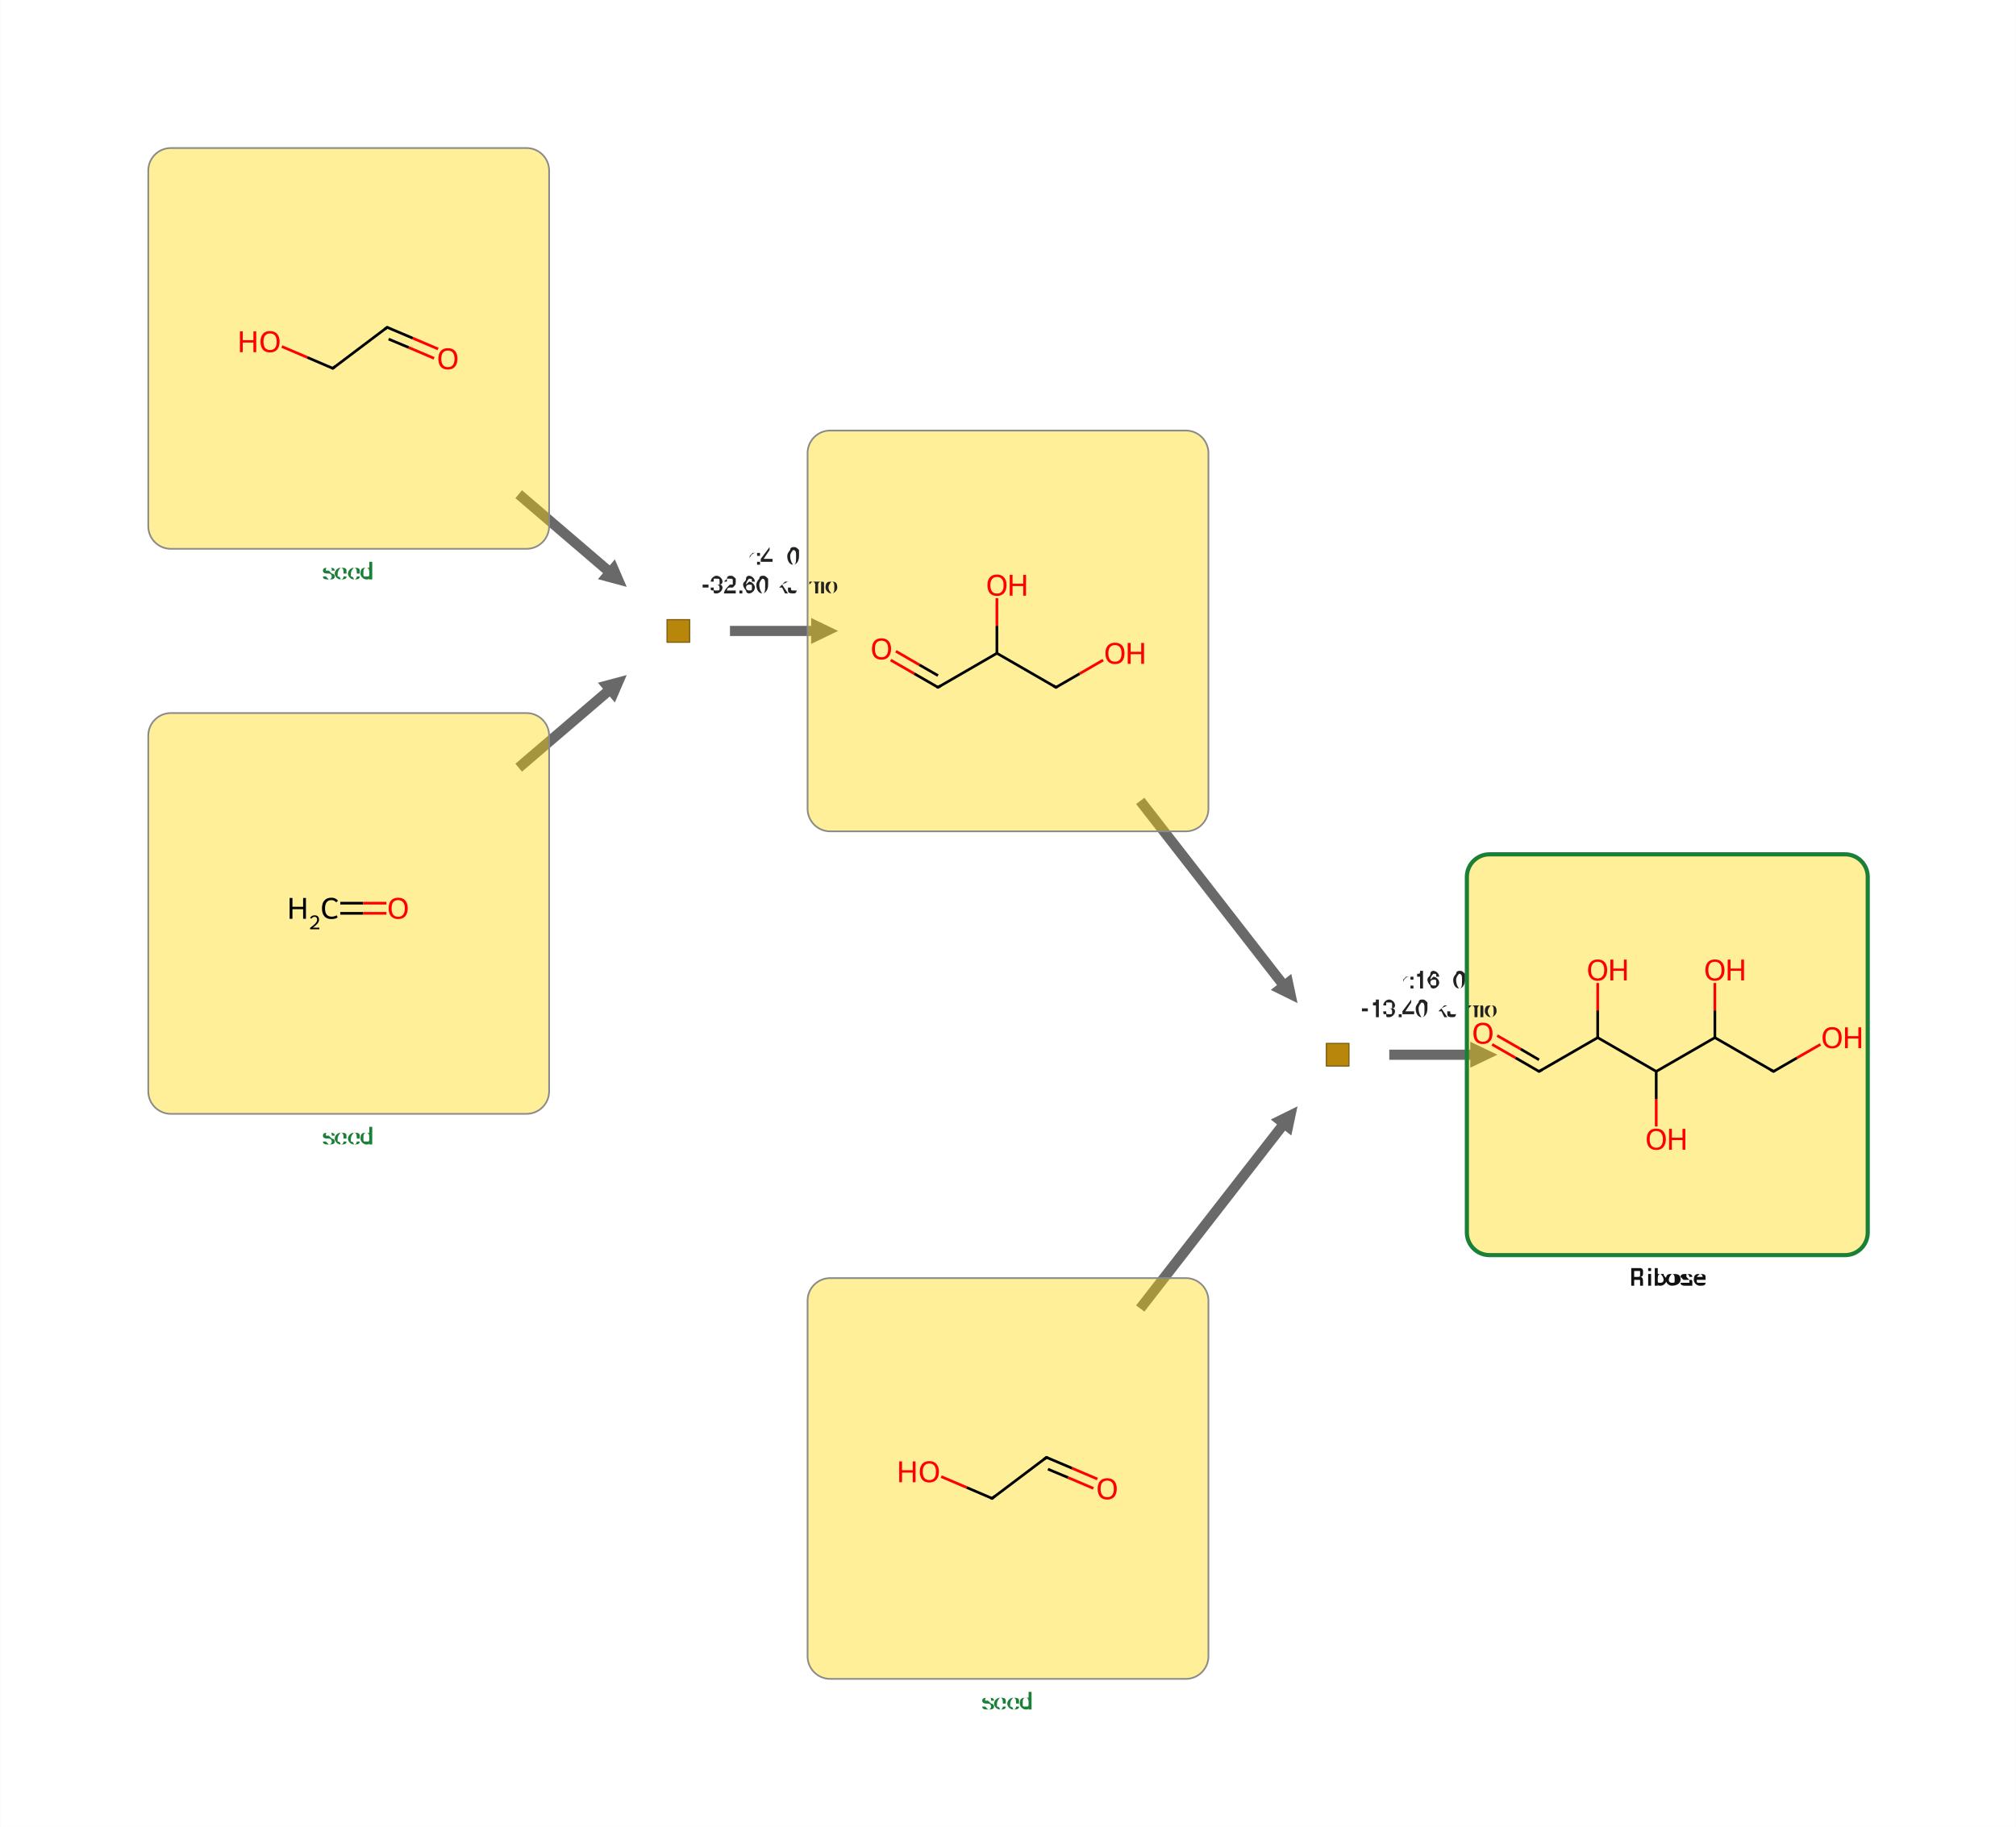
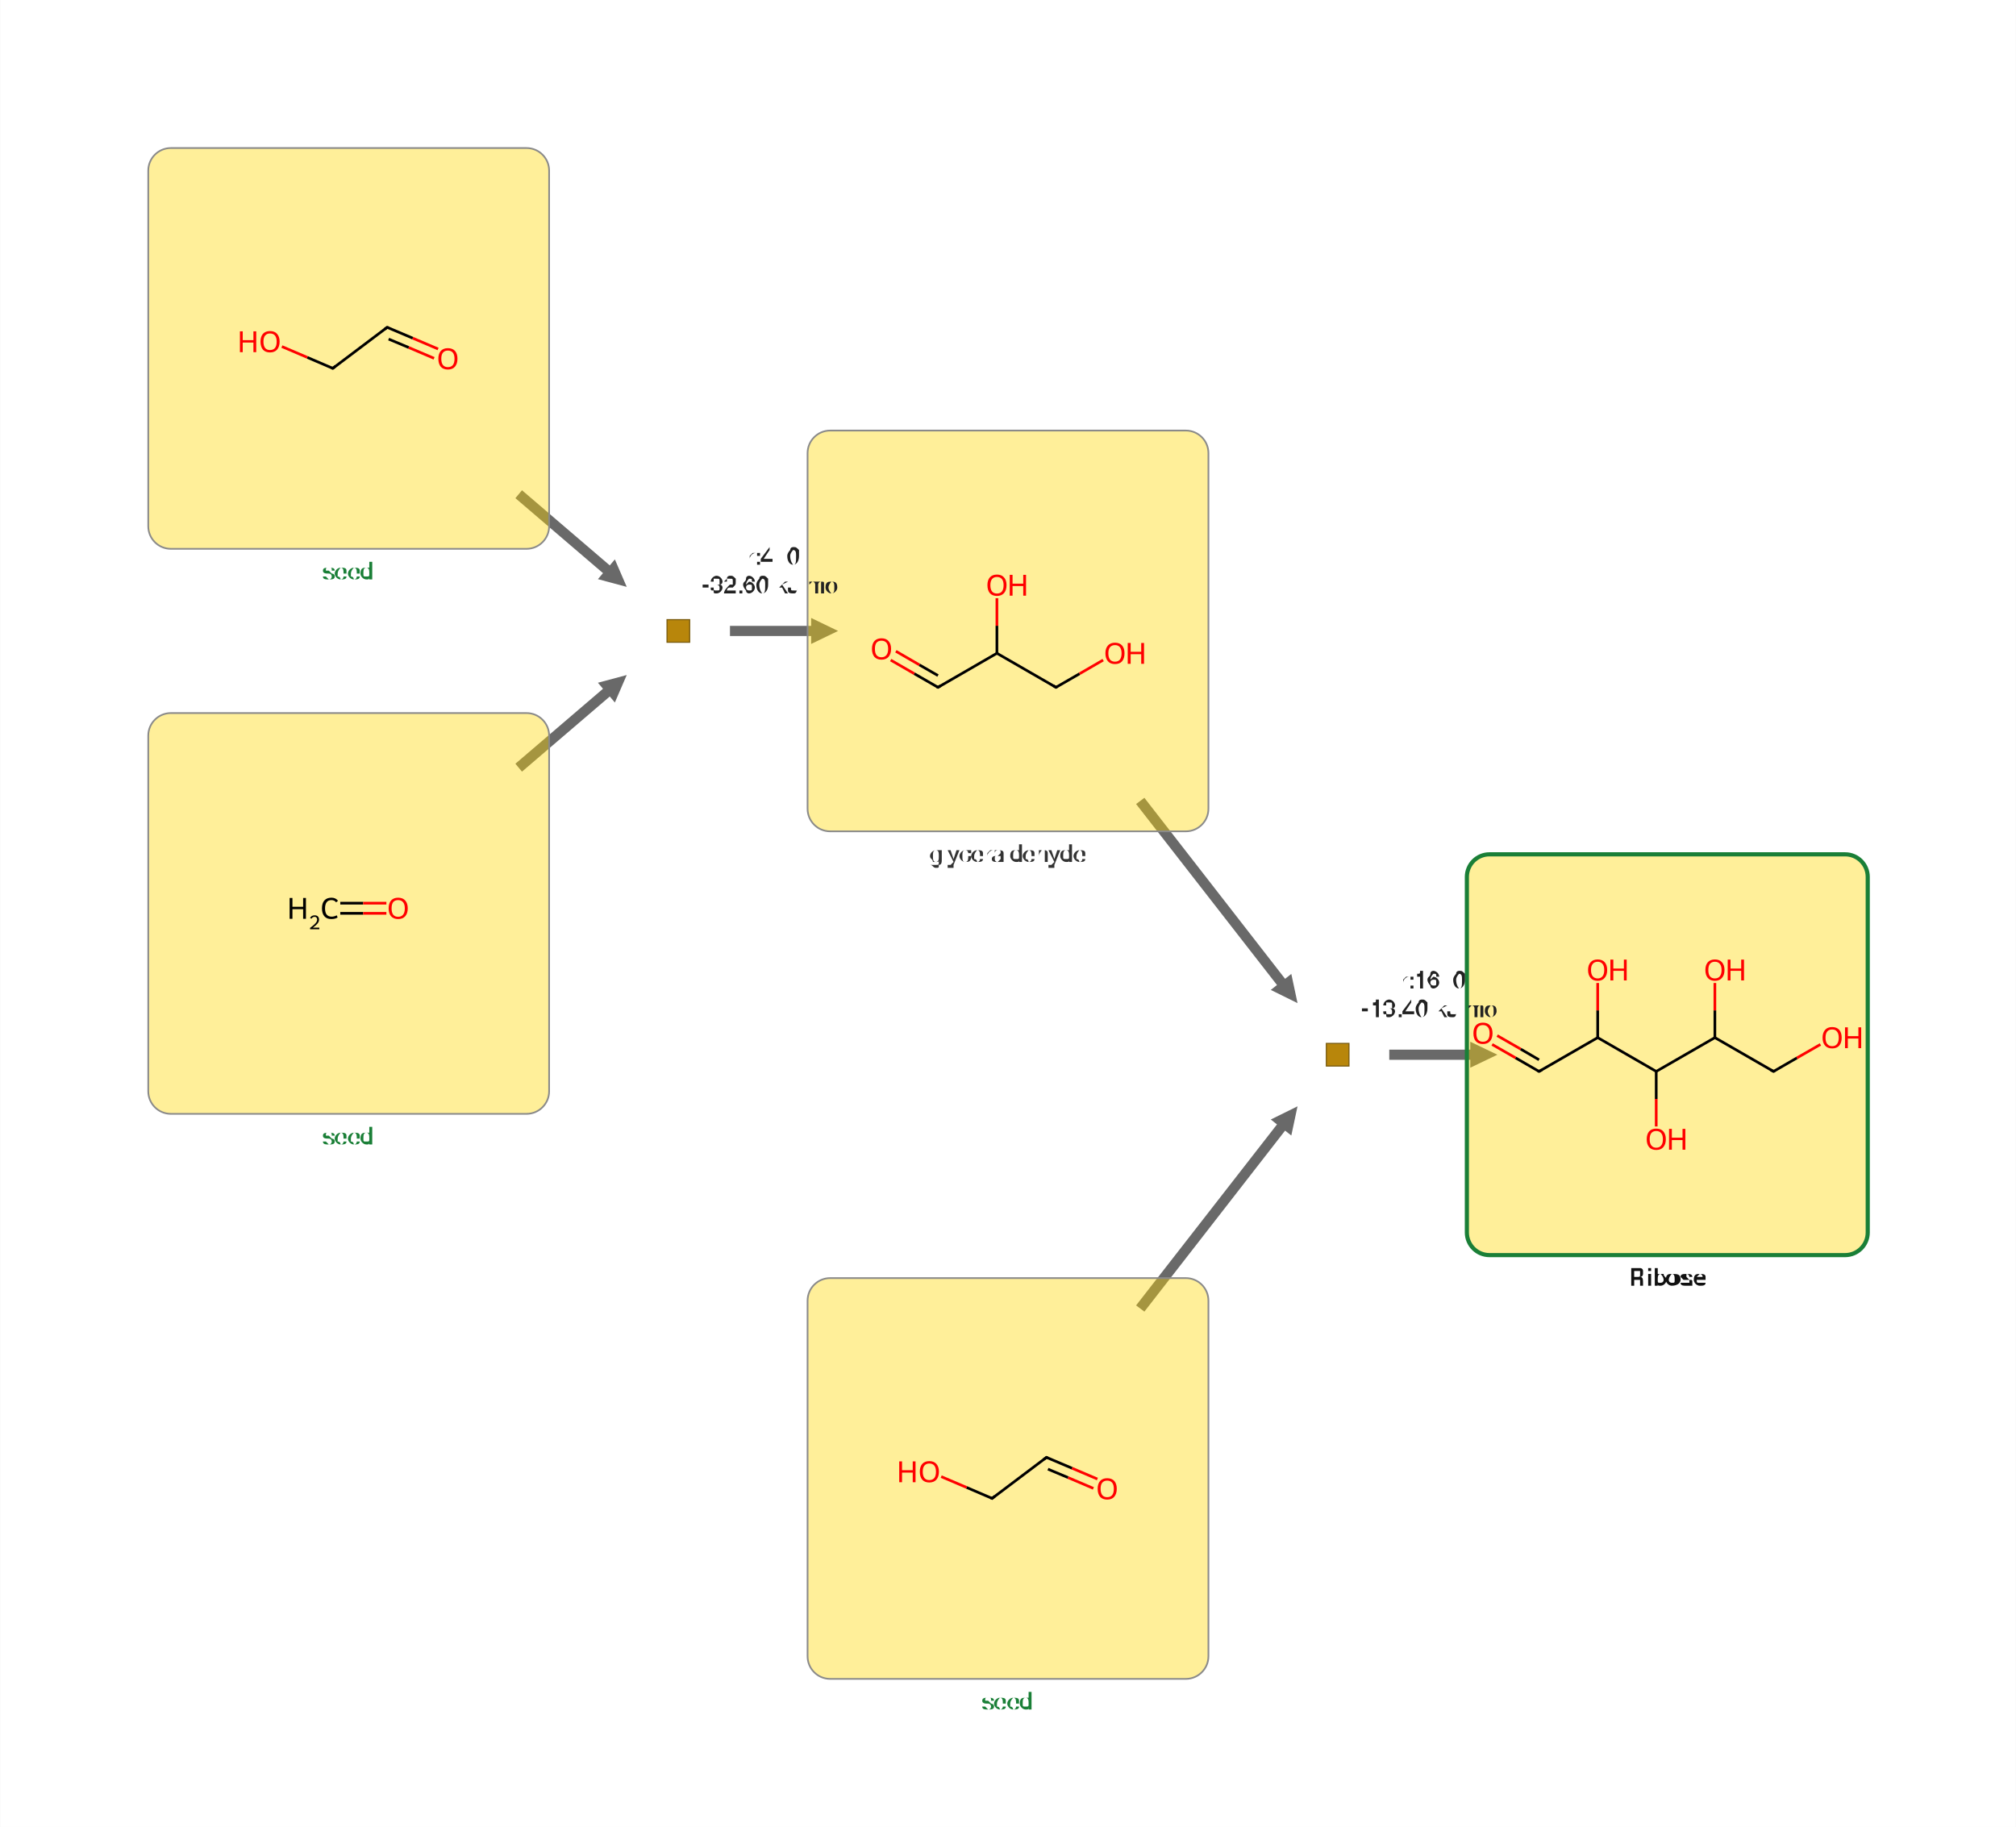
<svg xmlns="http://www.w3.org/2000/svg" width="1100" height="997" viewBox="0 0 1100.00 997.20">
  <rect width="100%" height="100%" fill="white" />
  <g transform="scale(102.8037) translate(8.85,7.85)">
    <path d="M-2.776,-0.886 L-2.029,-1.847 L-1.996,-1.821 L-1.963,-1.976 L-2.105,-1.906 L-2.072,-1.88 L-2.82,-0.919 Z" fill="#696969" opacity="1.0" />
    <path d="M-2.82,-3.581 L-2.072,-2.62 L-2.105,-2.594 L-1.963,-2.524 L-1.996,-2.679 L-2.029,-2.653 L-2.776,-3.614 Z" fill="#696969" opacity="1.0" />
    <path d="M-1.476,-2.223 L-1.046,-2.223 L-1.046,-2.181 L-0.902,-2.25 L-1.046,-2.319 L-1.046,-2.277 L-1.476,-2.277 Z" fill="#696969" opacity="1.0" />
    <path d="M-6.08,-3.753 L-5.614,-4.152 L-5.587,-4.12 L-5.524,-4.266 L-5.677,-4.225 L-5.65,-4.193 L-6.115,-3.795 Z" fill="#696969" opacity="1.0" />
    <path d="M-6.115,-5.205 L-5.65,-4.807 L-5.677,-4.775 L-5.524,-4.734 L-5.587,-4.88 L-5.614,-4.848 L-6.08,-5.247 Z" fill="#696969" opacity="1.0" />
    <path d="M-4.976,-4.473 L-4.545,-4.473 L-4.545,-4.431 L-4.402,-4.5 L-4.545,-4.569 L-4.545,-4.527 L-4.976,-4.527 Z" fill="#696969" opacity="1.0" />
    <rect x="-1.064" y="-3.314" width="2.128" height="2.128" rx="0.12" fill="#ffd700" fill-opacity="0.4" stroke="#1a7f37" stroke-width="0.022" />
    <svg x="-1.064" y="-3.314" width="2.128" height="2.128" viewBox="0 0 300 300" preserveAspectRatio="xMidYMid meet">
      <path class="bond-0 atom-0 atom-1" d="M 18.9,142.3 L 36.5,152.4" style="fill:none;fill-rule:evenodd;stroke:#FF0000;stroke-width:2.0px;stroke-linecap:butt;stroke-linejoin:miter;stroke-opacity:1" />
      <path class="bond-0 atom-0 atom-1" d="M 36.5,152.4 L 54.0,162.5" style="fill:none;fill-rule:evenodd;stroke:#000000;stroke-width:2.0px;stroke-linecap:butt;stroke-linejoin:miter;stroke-opacity:1" />
      <path class="bond-0 atom-0 atom-1" d="M 22.7,135.7 L 40.3,145.8" style="fill:none;fill-rule:evenodd;stroke:#FF0000;stroke-width:2.0px;stroke-linecap:butt;stroke-linejoin:miter;stroke-opacity:1" />
      <path class="bond-0 atom-0 atom-1" d="M 40.3,145.8 L 54.0,153.8" style="fill:none;fill-rule:evenodd;stroke:#000000;stroke-width:2.0px;stroke-linecap:butt;stroke-linejoin:miter;stroke-opacity:1" />
      <path class="bond-1 atom-1 atom-2" d="M 54.0,162.5 L 97.9,137.2" style="fill:none;fill-rule:evenodd;stroke:#000000;stroke-width:2.0px;stroke-linecap:butt;stroke-linejoin:miter;stroke-opacity:1" />
      <path class="bond-2 atom-2 atom-3" d="M 97.9,137.2 L 97.9,116.8" style="fill:none;fill-rule:evenodd;stroke:#000000;stroke-width:2.0px;stroke-linecap:butt;stroke-linejoin:miter;stroke-opacity:1" />
      <path class="bond-2 atom-2 atom-3" d="M 97.9,116.8 L 97.9,96.3" style="fill:none;fill-rule:evenodd;stroke:#FF0000;stroke-width:2.0px;stroke-linecap:butt;stroke-linejoin:miter;stroke-opacity:1" />
      <path class="bond-3 atom-2 atom-4" d="M 97.9,137.2 L 141.7,162.5" style="fill:none;fill-rule:evenodd;stroke:#000000;stroke-width:2.0px;stroke-linecap:butt;stroke-linejoin:miter;stroke-opacity:1" />
      <path class="bond-4 atom-4 atom-5" d="M 141.7,162.5 L 141.7,183.1" style="fill:none;fill-rule:evenodd;stroke:#000000;stroke-width:2.0px;stroke-linecap:butt;stroke-linejoin:miter;stroke-opacity:1" />
      <path class="bond-4 atom-4 atom-5" d="M 141.7,183.1 L 141.7,203.7" style="fill:none;fill-rule:evenodd;stroke:#FF0000;stroke-width:2.0px;stroke-linecap:butt;stroke-linejoin:miter;stroke-opacity:1" />
      <path class="bond-5 atom-4 atom-6" d="M 141.7,162.5 L 185.6,137.2" style="fill:none;fill-rule:evenodd;stroke:#000000;stroke-width:2.0px;stroke-linecap:butt;stroke-linejoin:miter;stroke-opacity:1" />
      <path class="bond-6 atom-6 atom-7" d="M 185.6,137.2 L 185.6,116.8" style="fill:none;fill-rule:evenodd;stroke:#000000;stroke-width:2.0px;stroke-linecap:butt;stroke-linejoin:miter;stroke-opacity:1" />
      <path class="bond-6 atom-6 atom-7" d="M 185.6,116.8 L 185.6,96.3" style="fill:none;fill-rule:evenodd;stroke:#FF0000;stroke-width:2.0px;stroke-linecap:butt;stroke-linejoin:miter;stroke-opacity:1" />
      <path class="bond-7 atom-6 atom-8" d="M 185.6,137.2 L 229.5,162.5" style="fill:none;fill-rule:evenodd;stroke:#000000;stroke-width:2.0px;stroke-linecap:butt;stroke-linejoin:miter;stroke-opacity:1" />
      <path class="bond-8 atom-8 atom-9" d="M 229.5,162.5 L 247.0,152.4" style="fill:none;fill-rule:evenodd;stroke:#000000;stroke-width:2.0px;stroke-linecap:butt;stroke-linejoin:miter;stroke-opacity:1" />
      <path class="bond-8 atom-8 atom-9" d="M 247.0,152.4 L 264.6,142.3" style="fill:none;fill-rule:evenodd;stroke:#FF0000;stroke-width:2.0px;stroke-linecap:butt;stroke-linejoin:miter;stroke-opacity:1" />
      <path d="M 53.1,162.0 L 54.0,162.5 L 56.2,161.3" style="fill:none;stroke:#000000;stroke-width:2.0px;stroke-linecap:butt;stroke-linejoin:miter;stroke-miterlimit:10;stroke-opacity:1;" />
      <path d="M 227.3,161.3 L 229.5,162.5 L 230.4,162.0" style="fill:none;stroke:#000000;stroke-width:2.0px;stroke-linecap:butt;stroke-linejoin:miter;stroke-miterlimit:10;stroke-opacity:1;" />
      <path class="atom-0" d="M 4.9 134.0 Q 4.9 130.2, 6.7 128.1 Q 8.6 126.0, 12.0 126.0 Q 15.5 126.0, 17.3 128.1 Q 19.2 130.2, 19.2 134.0 Q 19.2 137.7, 17.3 139.9 Q 15.4 142.0, 12.0 142.0 Q 8.6 142.0, 6.7 139.9 Q 4.9 137.8, 4.9 134.0 M 12.0 140.3 Q 14.4 140.3, 15.7 138.7 Q 17.0 137.1, 17.0 134.0 Q 17.0 130.9, 15.7 129.4 Q 14.4 127.8, 12.0 127.8 Q 9.6 127.8, 8.3 129.3 Q 7.1 130.9, 7.1 134.0 Q 7.1 137.1, 8.3 138.7 Q 9.6 140.3, 12.0 140.3 " fill="#FF0000" />
      <path class="atom-3" d="M 90.7 86.6 Q 90.7 82.9, 92.6 80.8 Q 94.4 78.7, 97.9 78.7 Q 101.3 78.7, 103.2 80.8 Q 105.0 82.9, 105.0 86.6 Q 105.0 90.4, 103.1 92.5 Q 101.3 94.7, 97.9 94.7 Q 94.4 94.7, 92.6 92.5 Q 90.7 90.4, 90.7 86.6 M 97.9 92.9 Q 100.2 92.9, 101.5 91.3 Q 102.8 89.7, 102.8 86.6 Q 102.8 83.5, 101.5 82.0 Q 100.2 80.4, 97.9 80.4 Q 95.5 80.4, 94.2 82.0 Q 92.9 83.5, 92.9 86.6 Q 92.9 89.7, 94.2 91.3 Q 95.5 92.9, 97.9 92.9 " fill="#FF0000" />
      <path class="atom-3" d="M 107.4 78.8 L 109.6 78.8 L 109.6 85.5 L 117.5 85.5 L 117.5 78.8 L 119.6 78.8 L 119.6 94.4 L 117.5 94.4 L 117.5 87.2 L 109.6 87.2 L 109.6 94.4 L 107.4 94.4 L 107.4 78.8 " fill="#FF0000" />
      <path class="atom-5" d="M 134.6 213.3 Q 134.6 209.5, 136.4 207.4 Q 138.3 205.3, 141.7 205.3 Q 145.2 205.3, 147.0 207.4 Q 148.9 209.5, 148.9 213.3 Q 148.9 217.0, 147.0 219.2 Q 145.2 221.3, 141.7 221.3 Q 138.3 221.3, 136.4 219.2 Q 134.6 217.1, 134.6 213.3 M 141.7 219.6 Q 144.1 219.6, 145.4 218.0 Q 146.7 216.4, 146.7 213.3 Q 146.7 210.2, 145.4 208.7 Q 144.1 207.1, 141.7 207.1 Q 139.4 207.1, 138.1 208.6 Q 136.8 210.2, 136.8 213.3 Q 136.8 216.4, 138.1 218.0 Q 139.4 219.6, 141.7 219.6 " fill="#FF0000" />
      <path class="atom-5" d="M 151.3 205.5 L 153.4 205.5 L 153.4 212.1 L 161.4 212.1 L 161.4 205.5 L 163.5 205.5 L 163.5 221.1 L 161.4 221.1 L 161.4 213.9 L 153.4 213.9 L 153.4 221.1 L 151.3 221.1 L 151.3 205.5 " fill="#FF0000" />
      <path class="atom-7" d="M 178.5 86.6 Q 178.5 82.9, 180.3 80.8 Q 182.2 78.7, 185.6 78.7 Q 189.1 78.7, 190.9 80.8 Q 192.8 82.9, 192.8 86.6 Q 192.8 90.4, 190.9 92.5 Q 189.0 94.7, 185.6 94.7 Q 182.2 94.7, 180.3 92.5 Q 178.5 90.4, 178.5 86.6 M 185.6 92.9 Q 188.0 92.9, 189.3 91.3 Q 190.6 89.7, 190.6 86.6 Q 190.6 83.5, 189.3 82.0 Q 188.0 80.4, 185.6 80.4 Q 183.2 80.4, 181.9 82.0 Q 180.7 83.5, 180.7 86.6 Q 180.7 89.7, 181.9 91.3 Q 183.2 92.9, 185.6 92.9 " fill="#FF0000" />
      <path class="atom-7" d="M 195.2 78.8 L 197.3 78.8 L 197.3 85.5 L 205.3 85.5 L 205.3 78.8 L 207.4 78.8 L 207.4 94.4 L 205.3 94.4 L 205.3 87.2 L 197.3 87.2 L 197.3 94.4 L 195.2 94.4 L 195.2 78.8 " fill="#FF0000" />
      <path class="atom-9" d="M 266.2 137.3 Q 266.2 133.5, 268.1 131.4 Q 269.9 129.3, 273.4 129.3 Q 276.8 129.3, 278.7 131.4 Q 280.5 133.5, 280.5 137.3 Q 280.5 141.0, 278.7 143.2 Q 276.8 145.3, 273.4 145.3 Q 269.9 145.3, 268.1 143.2 Q 266.2 141.1, 266.2 137.3 M 273.4 143.6 Q 275.8 143.6, 277.0 142.0 Q 278.3 140.4, 278.3 137.3 Q 278.3 134.2, 277.0 132.7 Q 275.8 131.1, 273.4 131.1 Q 271.0 131.1, 269.7 132.6 Q 268.4 134.2, 268.4 137.3 Q 268.4 140.4, 269.7 142.0 Q 271.0 143.6, 273.4 143.6 " fill="#FF0000" />
      <path class="atom-9" d="M 283.0 129.5 L 285.1 129.5 L 285.1 136.1 L 293.0 136.1 L 293.0 129.5 L 295.1 129.5 L 295.1 145.1 L 293.0 145.1 L 293.0 137.9 L 285.1 137.9 L 285.1 145.1 L 283.0 145.1 L 283.0 129.5 " fill="#FF0000" />
    </svg>
    <text x="0" y="-1.024" font-family="Helvetica, Arial, sans-serif" font-size="0.125" text-anchor="middle" fill="#111" font-weight="bold">Ribose</text>
    <path d="M-1.69,-2.31 L-1.81,-2.31 L-1.81,-2.19 L-1.69,-2.19 Z" fill="#b8860b" stroke="#7a5c10" stroke-width="0.006" />
    <text x="-1.244" y="-2.6" font-family="Helvetica, Arial, sans-serif" font-size="0.125" text-anchor="middle" fill="#222" font-weight="normal">r:16_0</text>
    <text x="-1.244" y="-2.45" font-family="Helvetica, Arial, sans-serif" font-size="0.125" text-anchor="middle" fill="#222" font-weight="normal">-13.40 kJ/mol</text>
    <rect x="-4.564" y="-1.064" width="2.128" height="2.128" rx="0.12" fill="#ffd700" fill-opacity="0.4" stroke="#8a8a8a" stroke-width="0.009" />
    <svg x="-4.564" y="-1.064" width="2.128" height="2.128" viewBox="0 0 300 300" preserveAspectRatio="xMidYMid meet">
      <path class="bond-0 atom-0 atom-1" d="M 216.9,150.4 L 197.9,142.3" style="fill:none;fill-rule:evenodd;stroke:#FF0000;stroke-width:2.0px;stroke-linecap:butt;stroke-linejoin:miter;stroke-opacity:1" />
      <path class="bond-0 atom-0 atom-1" d="M 197.9,142.3 L 178.8,134.2" style="fill:none;fill-rule:evenodd;stroke:#000000;stroke-width:2.0px;stroke-linecap:butt;stroke-linejoin:miter;stroke-opacity:1" />
      <path class="bond-0 atom-0 atom-1" d="M 213.9,157.4 L 194.9,149.3" style="fill:none;fill-rule:evenodd;stroke:#FF0000;stroke-width:2.0px;stroke-linecap:butt;stroke-linejoin:miter;stroke-opacity:1" />
      <path class="bond-0 atom-0 atom-1" d="M 194.9,149.3 L 179.9,143.0" style="fill:none;fill-rule:evenodd;stroke:#000000;stroke-width:2.0px;stroke-linecap:butt;stroke-linejoin:miter;stroke-opacity:1" />
      <path class="bond-1 atom-1 atom-2" d="M 178.8,134.2 L 138.1,164.9" style="fill:none;fill-rule:evenodd;stroke:#000000;stroke-width:2.0px;stroke-linecap:butt;stroke-linejoin:miter;stroke-opacity:1" />
      <path class="bond-2 atom-2 atom-3" d="M 138.1,164.9 L 119.0,156.7" style="fill:none;fill-rule:evenodd;stroke:#000000;stroke-width:2.0px;stroke-linecap:butt;stroke-linejoin:miter;stroke-opacity:1" />
      <path class="bond-2 atom-2 atom-3" d="M 119.0,156.7 L 100.0,148.6" style="fill:none;fill-rule:evenodd;stroke:#FF0000;stroke-width:2.0px;stroke-linecap:butt;stroke-linejoin:miter;stroke-opacity:1" />
      <path d="M 179.8,134.6 L 178.8,134.2 L 176.8,135.7" style="fill:none;stroke:#000000;stroke-width:2.0px;stroke-linecap:butt;stroke-linejoin:miter;stroke-miterlimit:10;stroke-opacity:1;" />
      <path d="M 140.1,163.3 L 138.1,164.9 L 137.1,164.4" style="fill:none;stroke:#000000;stroke-width:2.0px;stroke-linecap:butt;stroke-linejoin:miter;stroke-miterlimit:10;stroke-opacity:1;" />
      <path class="atom-0" d="M 217.1 157.7 Q 217.1 154.0, 218.9 151.9 Q 220.8 149.8, 224.2 149.8 Q 227.7 149.8, 229.6 151.9 Q 231.4 154.0, 231.4 157.7 Q 231.4 161.5, 229.5 163.7 Q 227.7 165.8, 224.2 165.8 Q 220.8 165.8, 218.9 163.7 Q 217.1 161.5, 217.1 157.7 M 224.2 164.0 Q 226.6 164.0, 227.9 162.5 Q 229.2 160.9, 229.2 157.7 Q 229.2 154.7, 227.9 153.1 Q 226.6 151.6, 224.2 151.6 Q 221.9 151.6, 220.6 153.1 Q 219.3 154.6, 219.3 157.7 Q 219.3 160.9, 220.6 162.5 Q 221.9 164.0, 224.2 164.0 " fill="#FF0000" />
      <path class="atom-3" d="M 68.6 137.2 L 70.7 137.2 L 70.7 143.8 L 78.7 143.8 L 78.7 137.2 L 80.8 137.2 L 80.8 152.8 L 78.7 152.8 L 78.7 145.6 L 70.7 145.6 L 70.7 152.8 L 68.6 152.8 L 68.6 137.2 " fill="#FF0000" />
      <path class="atom-3" d="M 84.0 144.9 Q 84.0 141.2, 85.8 139.1 Q 87.7 137.0, 91.1 137.0 Q 94.6 137.0, 96.4 139.1 Q 98.3 141.2, 98.3 144.9 Q 98.3 148.7, 96.4 150.9 Q 94.5 153.0, 91.1 153.0 Q 87.7 153.0, 85.8 150.9 Q 84.0 148.7, 84.0 144.9 M 91.1 151.2 Q 93.5 151.2, 94.8 149.7 Q 96.1 148.1, 96.1 144.9 Q 96.1 141.9, 94.8 140.3 Q 93.5 138.8, 91.1 138.8 Q 88.8 138.8, 87.5 140.3 Q 86.2 141.8, 86.2 144.9 Q 86.2 148.1, 87.5 149.7 Q 88.8 151.2, 91.1 151.2 " fill="#FF0000" />
    </svg>
    <text x="-3.5" y="1.226" font-family="Helvetica, Arial, sans-serif" font-size="0.125" text-anchor="middle" fill="#1a7f37" font-weight="normal">seed</text>
    <rect x="-4.564" y="-5.564" width="2.128" height="2.128" rx="0.12" fill="#ffd700" fill-opacity="0.4" stroke="#8a8a8a" stroke-width="0.009" />
    <svg x="-4.564" y="-5.564" width="2.128" height="2.128" viewBox="0 0 300 300" preserveAspectRatio="xMidYMid meet">
      <path class="bond-0 atom-0 atom-1" d="M 62.2,171.8 L 79.9,182.0" style="fill:none;fill-rule:evenodd;stroke:#FF0000;stroke-width:2.0px;stroke-linecap:butt;stroke-linejoin:miter;stroke-opacity:1" />
      <path class="bond-0 atom-0 atom-1" d="M 79.9,182.0 L 97.6,192.2" style="fill:none;fill-rule:evenodd;stroke:#000000;stroke-width:2.0px;stroke-linecap:butt;stroke-linejoin:miter;stroke-opacity:1" />
      <path class="bond-0 atom-0 atom-1" d="M 66.1,165.2 L 83.7,175.4" style="fill:none;fill-rule:evenodd;stroke:#FF0000;stroke-width:2.0px;stroke-linecap:butt;stroke-linejoin:miter;stroke-opacity:1" />
      <path class="bond-0 atom-0 atom-1" d="M 83.7,175.4 L 97.6,183.4" style="fill:none;fill-rule:evenodd;stroke:#000000;stroke-width:2.0px;stroke-linecap:butt;stroke-linejoin:miter;stroke-opacity:1" />
      <path class="bond-1 atom-1 atom-2" d="M 97.6,192.2 L 141.7,166.7" style="fill:none;fill-rule:evenodd;stroke:#000000;stroke-width:2.0px;stroke-linecap:butt;stroke-linejoin:miter;stroke-opacity:1" />
      <path class="bond-2 atom-2 atom-3" d="M 141.7,166.7 L 141.7,146.1" style="fill:none;fill-rule:evenodd;stroke:#000000;stroke-width:2.0px;stroke-linecap:butt;stroke-linejoin:miter;stroke-opacity:1" />
      <path class="bond-2 atom-2 atom-3" d="M 141.7,146.1 L 141.7,125.5" style="fill:none;fill-rule:evenodd;stroke:#FF0000;stroke-width:2.0px;stroke-linecap:butt;stroke-linejoin:miter;stroke-opacity:1" />
      <path class="bond-3 atom-2 atom-4" d="M 141.7,166.7 L 185.9,192.2" style="fill:none;fill-rule:evenodd;stroke:#000000;stroke-width:2.0px;stroke-linecap:butt;stroke-linejoin:miter;stroke-opacity:1" />
      <path class="bond-4 atom-4 atom-5" d="M 185.9,192.2 L 203.6,182.0" style="fill:none;fill-rule:evenodd;stroke:#000000;stroke-width:2.0px;stroke-linecap:butt;stroke-linejoin:miter;stroke-opacity:1" />
      <path class="bond-4 atom-4 atom-5" d="M 203.6,182.0 L 221.2,171.8" style="fill:none;fill-rule:evenodd;stroke:#FF0000;stroke-width:2.0px;stroke-linecap:butt;stroke-linejoin:miter;stroke-opacity:1" />
      <path d="M 96.7,191.7 L 97.6,192.2 L 99.8,190.9" style="fill:none;stroke:#000000;stroke-width:2.0px;stroke-linecap:butt;stroke-linejoin:miter;stroke-miterlimit:10;stroke-opacity:1;" />
      <path d="M 183.7,190.9 L 185.9,192.2 L 186.8,191.7" style="fill:none;stroke:#000000;stroke-width:2.0px;stroke-linecap:butt;stroke-linejoin:miter;stroke-miterlimit:10;stroke-opacity:1;" />
      <path class="atom-0" d="M 48.2 163.4 Q 48.2 159.7, 50.0 157.6 Q 51.9 155.5, 55.3 155.5 Q 58.8 155.5, 60.6 157.6 Q 62.5 159.7, 62.5 163.4 Q 62.5 167.2, 60.6 169.4 Q 58.7 171.5, 55.3 171.5 Q 51.9 171.5, 50.0 169.4 Q 48.2 167.2, 48.2 163.4 M 55.3 169.7 Q 57.7 169.7, 59.0 168.1 Q 60.3 166.5, 60.3 163.4 Q 60.3 160.4, 59.0 158.8 Q 57.7 157.3, 55.3 157.3 Q 52.9 157.3, 51.6 158.8 Q 50.4 160.3, 50.4 163.4 Q 50.4 166.6, 51.6 168.1 Q 52.9 169.7, 55.3 169.7 " fill="#FF0000" />
      <path class="atom-3" d="M 134.6 115.7 Q 134.6 112.0, 136.4 109.9 Q 138.3 107.8, 141.7 107.8 Q 145.2 107.8, 147.0 109.9 Q 148.9 112.0, 148.9 115.7 Q 148.9 119.5, 147.0 121.7 Q 145.1 123.8, 141.7 123.8 Q 138.3 123.8, 136.4 121.7 Q 134.6 119.5, 134.6 115.7 M 141.7 122.0 Q 144.1 122.0, 145.4 120.5 Q 146.7 118.9, 146.7 115.7 Q 146.7 112.7, 145.4 111.1 Q 144.1 109.6, 141.7 109.6 Q 139.4 109.6, 138.1 111.1 Q 136.8 112.7, 136.8 115.7 Q 136.8 118.9, 138.1 120.5 Q 139.4 122.0, 141.7 122.0 " fill="#FF0000" />
      <path class="atom-3" d="M 151.3 108.0 L 153.4 108.0 L 153.4 114.6 L 161.4 114.6 L 161.4 108.0 L 163.5 108.0 L 163.5 123.6 L 161.4 123.6 L 161.4 116.4 L 153.4 116.4 L 153.4 123.6 L 151.3 123.6 L 151.3 108.0 " fill="#FF0000" />
      <path class="atom-5" d="M 222.9 166.7 Q 222.9 163.0, 224.8 160.9 Q 226.6 158.8, 230.1 158.8 Q 233.5 158.8, 235.4 160.9 Q 237.2 163.0, 237.2 166.7 Q 237.2 170.5, 235.4 172.7 Q 233.5 174.8, 230.1 174.8 Q 226.6 174.8, 224.8 172.7 Q 222.9 170.5, 222.9 166.7 M 230.1 173.0 Q 232.4 173.0, 233.7 171.5 Q 235.0 169.9, 235.0 166.7 Q 235.0 163.7, 233.7 162.1 Q 232.4 160.6, 230.1 160.6 Q 227.7 160.6, 226.4 162.1 Q 225.1 163.7, 225.1 166.7 Q 225.1 169.9, 226.4 171.5 Q 227.7 173.0, 230.1 173.0 " fill="#FF0000" />
      <path class="atom-5" d="M 239.6 159.0 L 241.8 159.0 L 241.8 165.6 L 249.7 165.6 L 249.7 159.0 L 251.8 159.0 L 251.8 174.6 L 249.7 174.6 L 249.7 167.4 L 241.8 167.4 L 241.8 174.6 L 239.6 174.6 L 239.6 159.0 " fill="#FF0000" />
    </svg>
+     <text x="-3.5" y="-3.273" font-family="Helvetica, Arial, sans-serif" font-size="0.125" text-anchor="middle" fill="#333" font-weight="normal">glyceraldehyde</text>
    <path d="M-5.19,-4.56 L-5.31,-4.56 L-5.31,-4.44 L-5.19,-4.44 Z" fill="#b8860b" stroke="#7a5c10" stroke-width="0.006" />
    <text x="-4.744" y="-4.85" font-family="Helvetica, Arial, sans-serif" font-size="0.125" text-anchor="middle" fill="#222" font-weight="normal">r:4_0</text>
    <text x="-4.744" y="-4.7" font-family="Helvetica, Arial, sans-serif" font-size="0.125" text-anchor="middle" fill="#222" font-weight="normal">-32.60 kJ/mol</text>
    <rect x="-8.064" y="-4.064" width="2.128" height="2.128" rx="0.12" fill="#ffd700" fill-opacity="0.4" stroke="#8a8a8a" stroke-width="0.009" />
    <svg x="-8.064" y="-4.064" width="2.128" height="2.128" viewBox="0 0 300 300" preserveAspectRatio="xMidYMid meet">
      <path class="bond-0 atom-0 atom-1" d="M 143.7,142.3 L 160.9,142.3" style="fill:none;fill-rule:evenodd;stroke:#000000;stroke-width:2.0px;stroke-linecap:butt;stroke-linejoin:miter;stroke-opacity:1" />
      <path class="bond-0 atom-0 atom-1" d="M 160.9,142.3 L 178.2,142.3" style="fill:none;fill-rule:evenodd;stroke:#FF0000;stroke-width:2.0px;stroke-linecap:butt;stroke-linejoin:miter;stroke-opacity:1" />
      <path class="bond-0 atom-0 atom-1" d="M 143.7,149.9 L 160.9,149.9" style="fill:none;fill-rule:evenodd;stroke:#000000;stroke-width:2.0px;stroke-linecap:butt;stroke-linejoin:miter;stroke-opacity:1" />
      <path class="bond-0 atom-0 atom-1" d="M 160.9,149.9 L 178.2,149.9" style="fill:none;fill-rule:evenodd;stroke:#FF0000;stroke-width:2.0px;stroke-linecap:butt;stroke-linejoin:miter;stroke-opacity:1" />
      <path class="atom-0" d="M 105.8 138.4 L 107.9 138.4 L 107.9 145.0 L 115.9 145.0 L 115.9 138.4 L 118.0 138.4 L 118.0 154.0 L 115.9 154.0 L 115.9 146.8 L 107.9 146.8 L 107.9 154.0 L 105.8 154.0 L 105.8 138.4 " fill="#000000" />
      <path class="atom-0" d="M 121.1 153.4 Q 121.5 152.5, 122.4 151.9 Q 123.3 151.4, 124.5 151.4 Q 126.1 151.4, 126.9 152.2 Q 127.8 153.1, 127.8 154.6 Q 127.8 156.1, 126.7 157.5 Q 125.6 158.9, 123.2 160.6 L 128.0 160.6 L 128.0 161.8 L 121.1 161.8 L 121.1 160.8 Q 123.0 159.4, 124.1 158.4 Q 125.2 157.4, 125.8 156.5 Q 126.4 155.6, 126.4 154.6 Q 126.4 153.6, 125.9 153.1 Q 125.4 152.5, 124.5 152.5 Q 123.7 152.5, 123.1 152.9 Q 122.6 153.2, 122.2 153.9 L 121.1 153.4 " fill="#000000" />
      <path class="atom-0" d="M 130.0 146.2 Q 130.0 142.3, 131.8 140.3 Q 133.6 138.2, 137.1 138.2 Q 140.3 138.2, 142.0 140.5 L 140.6 141.7 Q 139.3 140.0, 137.1 140.0 Q 134.7 140.0, 133.5 141.6 Q 132.3 143.2, 132.3 146.2 Q 132.3 149.3, 133.5 150.8 Q 134.8 152.4, 137.3 152.4 Q 139.0 152.4, 141.1 151.4 L 141.7 153.0 Q 140.9 153.6, 139.6 153.9 Q 138.4 154.2, 137.0 154.2 Q 133.6 154.2, 131.8 152.1 Q 130.0 150.0, 130.0 146.2 " fill="#000000" />
      <path class="atom-1" d="M 179.9 146.2 Q 179.9 142.4, 181.7 140.3 Q 183.6 138.2, 187.0 138.2 Q 190.5 138.2, 192.3 140.3 Q 194.2 142.4, 194.2 146.2 Q 194.2 149.9, 192.3 152.1 Q 190.4 154.2, 187.0 154.2 Q 183.6 154.2, 181.7 152.1 Q 179.9 150.0, 179.9 146.2 M 187.0 152.5 Q 189.4 152.5, 190.7 150.9 Q 192.0 149.3, 192.0 146.2 Q 192.0 143.1, 190.7 141.6 Q 189.4 140.0, 187.0 140.0 Q 184.6 140.0, 183.3 141.5 Q 182.1 143.1, 182.1 146.2 Q 182.1 149.3, 183.3 150.9 Q 184.6 152.5, 187.0 152.5 " fill="#FF0000" />
    </svg>
    <text x="-7" y="-1.774" font-family="Helvetica, Arial, sans-serif" font-size="0.125" text-anchor="middle" fill="#1a7f37" font-weight="normal">seed</text>
    <rect x="-8.064" y="-7.064" width="2.128" height="2.128" rx="0.12" fill="#ffd700" fill-opacity="0.4" stroke="#8a8a8a" stroke-width="0.009" />
    <svg x="-8.064" y="-7.064" width="2.128" height="2.128" viewBox="0 0 300 300" preserveAspectRatio="xMidYMid meet">
      <path class="bond-0 atom-0 atom-1" d="M 216.9,150.4 L 197.9,142.3" style="fill:none;fill-rule:evenodd;stroke:#FF0000;stroke-width:2.0px;stroke-linecap:butt;stroke-linejoin:miter;stroke-opacity:1" />
      <path class="bond-0 atom-0 atom-1" d="M 197.9,142.3 L 178.8,134.2" style="fill:none;fill-rule:evenodd;stroke:#000000;stroke-width:2.0px;stroke-linecap:butt;stroke-linejoin:miter;stroke-opacity:1" />
      <path class="bond-0 atom-0 atom-1" d="M 213.9,157.4 L 194.9,149.3" style="fill:none;fill-rule:evenodd;stroke:#FF0000;stroke-width:2.0px;stroke-linecap:butt;stroke-linejoin:miter;stroke-opacity:1" />
      <path class="bond-0 atom-0 atom-1" d="M 194.9,149.3 L 179.9,143.0" style="fill:none;fill-rule:evenodd;stroke:#000000;stroke-width:2.0px;stroke-linecap:butt;stroke-linejoin:miter;stroke-opacity:1" />
      <path class="bond-1 atom-1 atom-2" d="M 178.8,134.2 L 138.1,164.9" style="fill:none;fill-rule:evenodd;stroke:#000000;stroke-width:2.0px;stroke-linecap:butt;stroke-linejoin:miter;stroke-opacity:1" />
      <path class="bond-2 atom-2 atom-3" d="M 138.1,164.9 L 119.0,156.7" style="fill:none;fill-rule:evenodd;stroke:#000000;stroke-width:2.0px;stroke-linecap:butt;stroke-linejoin:miter;stroke-opacity:1" />
      <path class="bond-2 atom-2 atom-3" d="M 119.0,156.7 L 100.0,148.6" style="fill:none;fill-rule:evenodd;stroke:#FF0000;stroke-width:2.0px;stroke-linecap:butt;stroke-linejoin:miter;stroke-opacity:1" />
      <path d="M 179.8,134.6 L 178.8,134.2 L 176.8,135.7" style="fill:none;stroke:#000000;stroke-width:2.0px;stroke-linecap:butt;stroke-linejoin:miter;stroke-miterlimit:10;stroke-opacity:1;" />
      <path d="M 140.1,163.3 L 138.1,164.9 L 137.1,164.4" style="fill:none;stroke:#000000;stroke-width:2.0px;stroke-linecap:butt;stroke-linejoin:miter;stroke-miterlimit:10;stroke-opacity:1;" />
      <path class="atom-0" d="M 217.1 157.7 Q 217.1 154.0, 218.9 151.9 Q 220.8 149.8, 224.2 149.8 Q 227.7 149.8, 229.6 151.9 Q 231.4 154.0, 231.4 157.7 Q 231.4 161.5, 229.5 163.7 Q 227.7 165.8, 224.2 165.8 Q 220.8 165.8, 218.9 163.7 Q 217.1 161.5, 217.1 157.7 M 224.2 164.0 Q 226.6 164.0, 227.9 162.5 Q 229.2 160.9, 229.2 157.7 Q 229.2 154.7, 227.9 153.1 Q 226.6 151.6, 224.2 151.6 Q 221.9 151.6, 220.6 153.1 Q 219.3 154.6, 219.3 157.7 Q 219.3 160.9, 220.6 162.5 Q 221.9 164.0, 224.2 164.0 " fill="#FF0000" />
      <path class="atom-3" d="M 68.6 137.2 L 70.7 137.2 L 70.7 143.8 L 78.7 143.8 L 78.7 137.2 L 80.8 137.2 L 80.8 152.8 L 78.7 152.8 L 78.7 145.6 L 70.7 145.6 L 70.7 152.8 L 68.6 152.8 L 68.6 137.2 " fill="#FF0000" />
      <path class="atom-3" d="M 84.0 144.9 Q 84.0 141.2, 85.8 139.1 Q 87.7 137.0, 91.1 137.0 Q 94.6 137.0, 96.4 139.1 Q 98.3 141.2, 98.3 144.9 Q 98.3 148.7, 96.4 150.9 Q 94.5 153.0, 91.1 153.0 Q 87.7 153.0, 85.8 150.9 Q 84.0 148.7, 84.0 144.9 M 91.1 151.2 Q 93.5 151.2, 94.8 149.7 Q 96.1 148.1, 96.1 144.9 Q 96.1 141.9, 94.8 140.3 Q 93.5 138.8, 91.1 138.8 Q 88.8 138.8, 87.5 140.3 Q 86.2 141.8, 86.2 144.9 Q 86.2 148.1, 87.5 149.7 Q 88.8 151.2, 91.1 151.2 " fill="#FF0000" />
    </svg>
    <text x="-7" y="-4.774" font-family="Helvetica, Arial, sans-serif" font-size="0.125" text-anchor="middle" fill="#1a7f37" font-weight="normal">seed</text>
  </g>
</svg>
